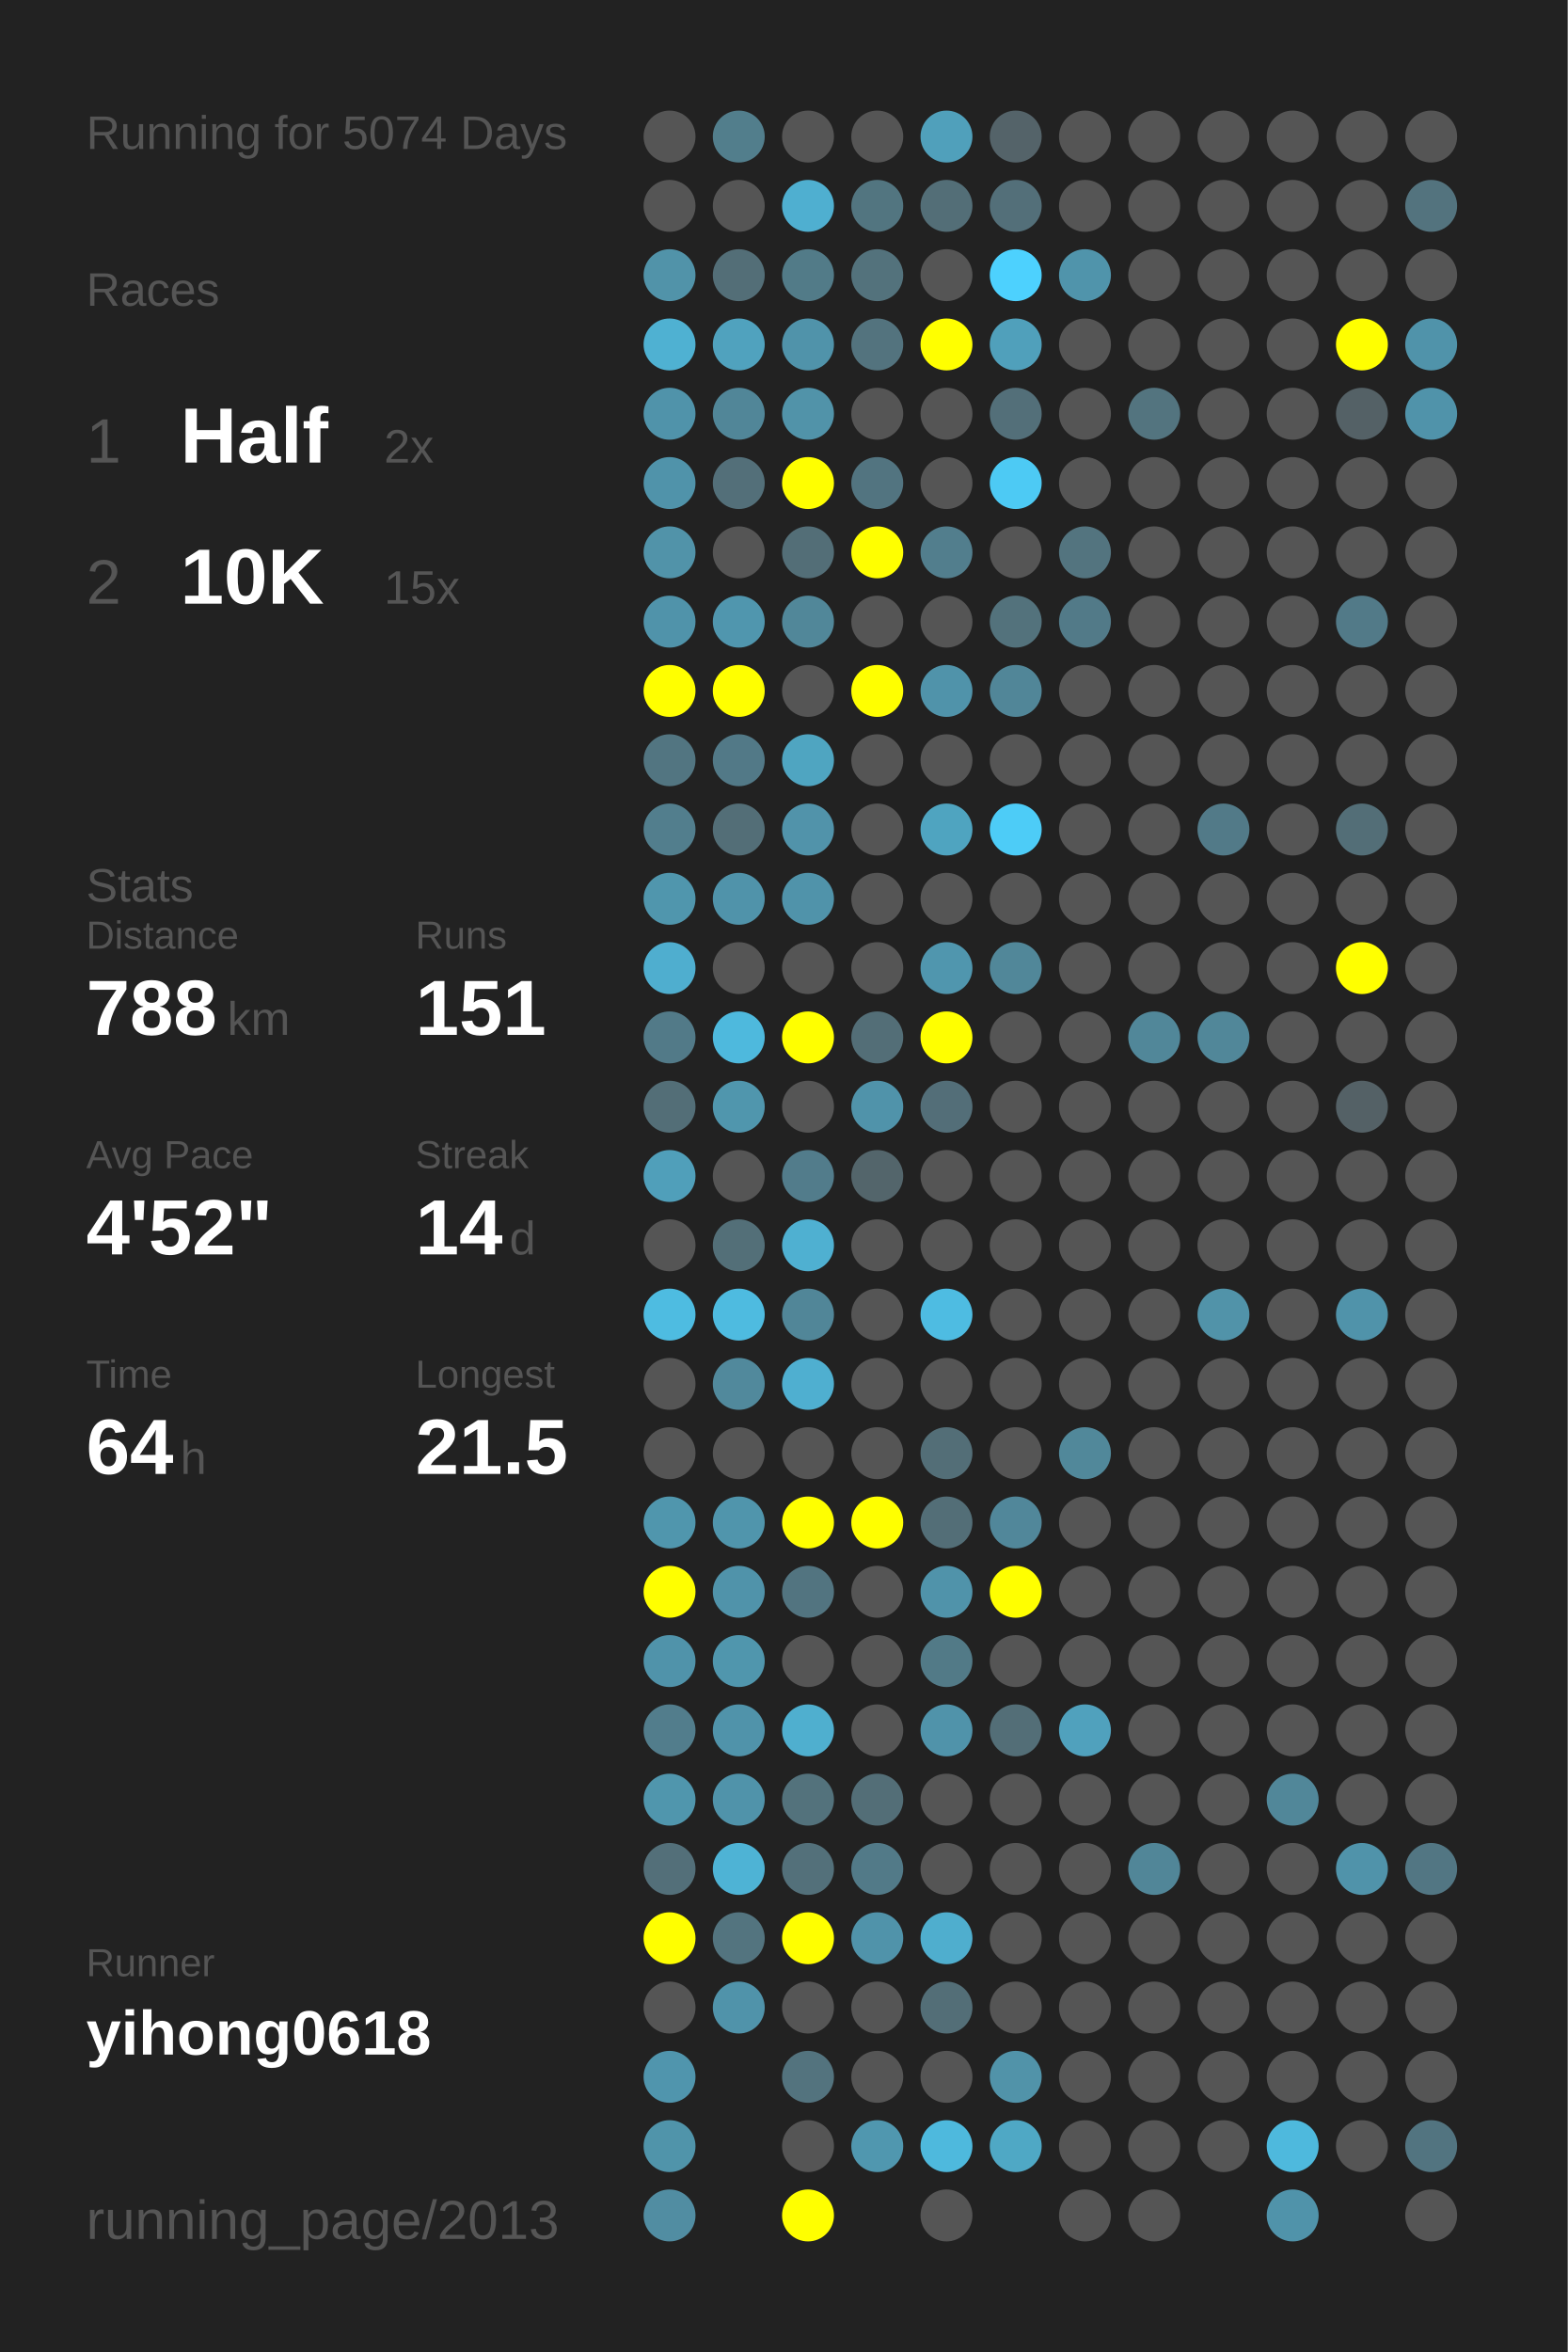
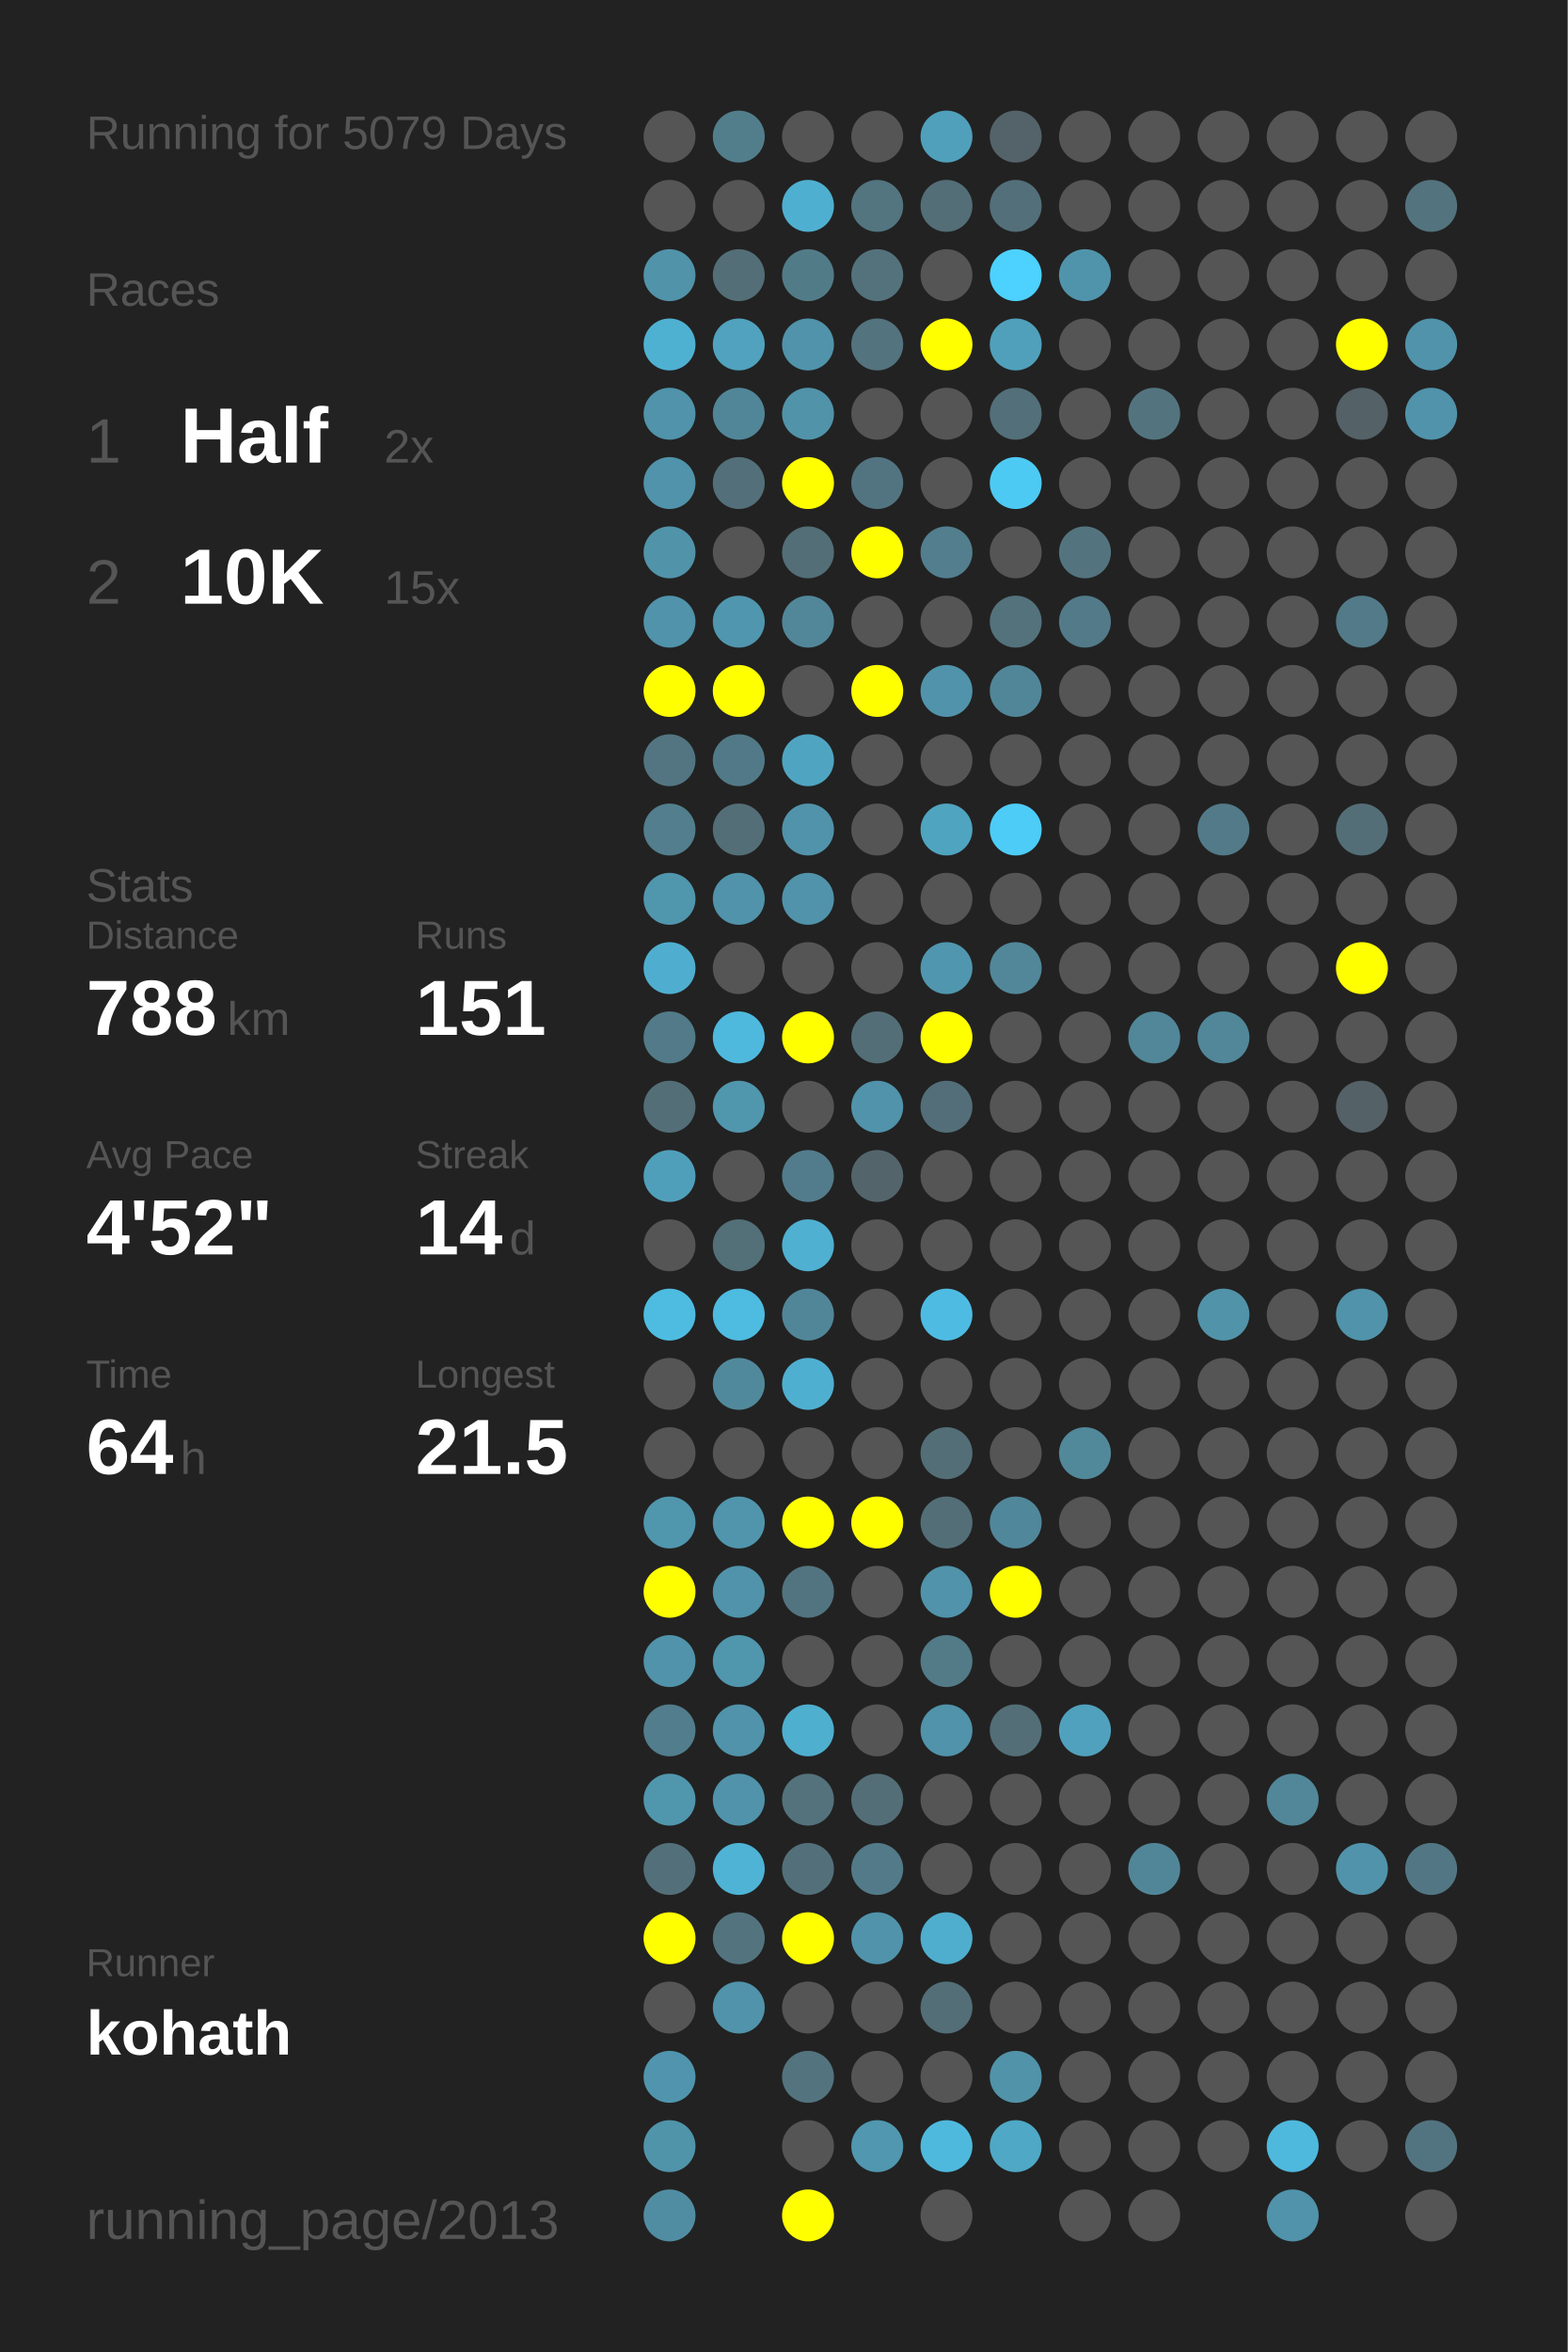
<svg xmlns="http://www.w3.org/2000/svg" baseProfile="full" height="300mm" version="1.1" viewBox="0,0,200,300" width="200mm">
  <defs />
  <rect fill="#222222" height="300" width="200" x="0" y="0" />
-   <text fill="#555555" style="font-size:6px; font-family:Arial;" x="11" y="19">Running for 5074 Days</text>
+   <text fill="#555555" style="font-size:6px; font-family:Arial;" x="11" y="19">Running for 5079 Days</text>
  <text fill="#555555" style="font-size:6px; font-family:Arial;" x="11" y="39">Races</text>
  <text fill="#555555" style="font-size:8px; font-family:Arial;" x="11" y="59">1</text>
  <text fill="#FFFFFF" style="font-size:10px; font-family:Arial; font-weight:bold;" x="23" y="59">Half</text>
  <text fill="#555555" style="font-size:6px; font-family:Arial;" x="49" y="59">2x</text>
  <text fill="#555555" style="font-size:8px; font-family:Arial;" x="11" y="77">2</text>
  <text fill="#FFFFFF" style="font-size:10px; font-family:Arial; font-weight:bold;" x="23" y="77">10K</text>
  <text fill="#555555" style="font-size:6px; font-family:Arial;" x="49" y="77">15x</text>
  <text fill="#555555" style="font-size:6px; font-family:Arial;" x="11" y="115">Stats</text>
  <text fill="#555555" style="font-size:5px; font-family:Arial;" x="11" y="121">Distance</text>
  <text fill="#FFFFFF" style="font-size:10px; font-family:Arial; font-weight:bold;" x="11" y="132">788</text>
  <text fill="#555555" style="font-size:6px; font-family:Arial;" x="29" y="132">km</text>
  <text fill="#555555" style="font-size:5px; font-family:Arial;" x="53" y="121">Runs</text>
  <text fill="#FFFFFF" style="font-size:10px; font-family:Arial; font-weight:bold;" x="53" y="132">151</text>
  <text fill="#555555" style="font-size:5px; font-family:Arial;" x="11" y="149">Avg Pace</text>
  <text fill="#FFFFFF" style="font-size:10px; font-family:Arial; font-weight:bold;" x="11" y="160">4'52"</text>
  <text fill="#555555" style="font-size:5px; font-family:Arial;" x="53" y="149">Streak</text>
  <text fill="#FFFFFF" style="font-size:10px; font-family:Arial; font-weight:bold;" x="53" y="160">14</text>
  <text fill="#555555" style="font-size:6px; font-family:Arial;" x="65" y="160">d</text>
  <text fill="#555555" style="font-size:5px; font-family:Arial;" x="11" y="177">Time</text>
  <text fill="#FFFFFF" style="font-size:10px; font-family:Arial; font-weight:bold;" x="11" y="188">64</text>
  <text fill="#555555" style="font-size:6px; font-family:Arial;" x="23" y="188">h</text>
  <text fill="#555555" style="font-size:5px; font-family:Arial;" x="53" y="177">Longest</text>
  <text fill="#FFFFFF" style="font-size:10px; font-family:Arial; font-weight:bold;" x="53" y="188">21.5</text>
  <text fill="#555555" style="font-size:5px; font-family:Arial;" x="11" y="252.065">Runner</text>
-   <text fill="#FFFFFF" style="font-size:8px; font-family:Arial; font-weight:bold;" x="11" y="262.065">yihong0618</text>
+   <text fill="#FFFFFF" style="font-size:8px; font-family:Arial; font-weight:bold;" x="11" y="262.065">kohath</text>
  <text fill="#555555" style="font-size:7px; font-family:Arial;" x="11" y="285.581">running_page/2013</text>
  <circle cx="85.417" cy="17.419" fill="#555555" r="3.312" />
  <circle cx="85.417" cy="26.258" fill="#555555" r="3.312" />
  <circle cx="85.417" cy="35.097" fill="#5193a9" r="3.312" />
  <circle cx="85.417" cy="43.935" fill="#4fb1d2" r="3.312" />
  <circle cx="85.417" cy="52.774" fill="#5093aa" r="3.312" />
  <circle cx="85.417" cy="61.613" fill="#5093aa" r="3.312" />
  <circle cx="85.417" cy="70.452" fill="#5193a9" r="3.312" />
  <circle cx="85.417" cy="79.29" fill="#5093aa" r="3.312" />
  <circle cx="85.417" cy="88.129" fill="#FFFF00" r="3.312" />
  <circle cx="85.417" cy="96.968" fill="#527581" r="3.312" />
  <circle cx="85.417" cy="105.806" fill="#527e8d" r="3.312" />
  <circle cx="85.417" cy="114.645" fill="#5096ad" r="3.312" />
  <circle cx="85.417" cy="123.484" fill="#4faecf" r="3.312" />
  <circle cx="85.417" cy="132.323" fill="#527a88" r="3.312" />
  <circle cx="85.417" cy="141.161" fill="#536e77" r="3.312" />
  <circle cx="85.417" cy="150" fill="#509fba" r="3.312" />
  <circle cx="85.417" cy="158.839" fill="#555555" r="3.312" />
  <circle cx="85.417" cy="167.677" fill="#4ebce1" r="3.312" />
  <circle cx="85.417" cy="176.516" fill="#555555" r="3.312" />
  <circle cx="85.417" cy="185.355" fill="#555555" r="3.312" />
  <circle cx="85.417" cy="194.194" fill="#5096ad" r="3.312" />
  <circle cx="85.417" cy="203.032" fill="#FFFF00" r="3.312" />
  <circle cx="85.417" cy="211.871" fill="#5093aa" r="3.312" />
  <circle cx="85.417" cy="220.71" fill="#527d8c" r="3.312" />
  <circle cx="85.417" cy="229.548" fill="#5096ad" r="3.312" />
  <circle cx="85.417" cy="238.387" fill="#536f79" r="3.312" />
  <circle cx="85.417" cy="247.226" fill="#FFFF00" r="3.312" />
  <circle cx="85.417" cy="256.065" fill="#555555" r="3.312" />
  <circle cx="85.417" cy="264.903" fill="#5095ad" r="3.312" />
  <circle cx="85.417" cy="273.742" fill="#5094aa" r="3.312" />
  <circle cx="85.417" cy="282.581" fill="#518da2" r="3.312" />
  <circle cx="94.25" cy="17.419" fill="#527e8c" r="3.312" />
  <circle cx="94.25" cy="26.258" fill="#555555" r="3.312" />
  <circle cx="94.25" cy="35.097" fill="#536e77" r="3.312" />
  <circle cx="94.25" cy="43.935" fill="#50a2be" r="3.312" />
  <circle cx="94.25" cy="52.774" fill="#518698" r="3.312" />
  <circle cx="94.25" cy="61.613" fill="#536f79" r="3.312" />
  <circle cx="94.25" cy="70.452" fill="#555555" r="3.312" />
  <circle cx="94.25" cy="79.29" fill="#5096ae" r="3.312" />
  <circle cx="94.25" cy="88.129" fill="#FFFF00" r="3.312" />
  <circle cx="94.25" cy="96.968" fill="#527987" r="3.312" />
  <circle cx="94.25" cy="105.806" fill="#536e77" r="3.312" />
  <circle cx="94.25" cy="114.645" fill="#5093aa" r="3.312" />
  <circle cx="94.25" cy="123.484" fill="#555555" r="3.312" />
  <circle cx="94.25" cy="132.323" fill="#4eb9dd" r="3.312" />
  <circle cx="94.25" cy="141.161" fill="#5096ad" r="3.312" />
  <circle cx="94.25" cy="150" fill="#555555" r="3.312" />
  <circle cx="94.25" cy="158.839" fill="#536f78" r="3.312" />
  <circle cx="94.25" cy="167.677" fill="#4ebbe0" r="3.312" />
  <circle cx="94.25" cy="176.516" fill="#51899c" r="3.312" />
  <circle cx="94.25" cy="185.355" fill="#555555" r="3.312" />
  <circle cx="94.25" cy="194.194" fill="#5095ac" r="3.312" />
  <circle cx="94.25" cy="203.032" fill="#5093aa" r="3.312" />
  <circle cx="94.25" cy="211.871" fill="#5096ad" r="3.312" />
  <circle cx="94.25" cy="220.71" fill="#5093aa" r="3.312" />
  <circle cx="94.25" cy="229.548" fill="#5093aa" r="3.312" />
  <circle cx="94.25" cy="238.387" fill="#4eb3d5" r="3.312" />
  <circle cx="94.25" cy="247.226" fill="#53747f" r="3.312" />
  <circle cx="94.25" cy="256.065" fill="#5093aa" r="3.312" />
  <circle cx="103.083" cy="17.419" fill="#555555" r="3.312" />
  <circle cx="103.083" cy="26.258" fill="#4fafd0" r="3.312" />
  <circle cx="103.083" cy="35.097" fill="#527b88" r="3.312" />
  <circle cx="103.083" cy="43.935" fill="#5093aa" r="3.312" />
  <circle cx="103.083" cy="52.774" fill="#5193a9" r="3.312" />
  <circle cx="103.083" cy="61.613" fill="#FFFF00" r="3.312" />
  <circle cx="103.083" cy="70.452" fill="#536e77" r="3.312" />
  <circle cx="103.083" cy="79.29" fill="#518799" r="3.312" />
  <circle cx="103.083" cy="88.129" fill="#555555" r="3.312" />
  <circle cx="103.083" cy="96.968" fill="#4fa5c1" r="3.312" />
  <circle cx="103.083" cy="105.806" fill="#5193aa" r="3.312" />
  <circle cx="103.083" cy="114.645" fill="#5093aa" r="3.312" />
  <circle cx="103.083" cy="123.484" fill="#555555" r="3.312" />
  <circle cx="103.083" cy="132.323" fill="#FFFF00" r="3.312" />
  <circle cx="103.083" cy="141.161" fill="#555555" r="3.312" />
  <circle cx="103.083" cy="150" fill="#527c8b" r="3.312" />
  <circle cx="103.083" cy="158.839" fill="#4fb0d1" r="3.312" />
  <circle cx="103.083" cy="167.677" fill="#518698" r="3.312" />
  <circle cx="103.083" cy="176.516" fill="#4fafd0" r="3.312" />
  <circle cx="103.083" cy="185.355" fill="#555555" r="3.312" />
  <circle cx="103.083" cy="194.194" fill="#FFFF00" r="3.312" />
  <circle cx="103.083" cy="203.032" fill="#527480" r="3.312" />
  <circle cx="103.083" cy="211.871" fill="#555555" r="3.312" />
  <circle cx="103.083" cy="220.71" fill="#4fafcf" r="3.312" />
  <circle cx="103.083" cy="229.548" fill="#53727c" r="3.312" />
  <circle cx="103.083" cy="238.387" fill="#53707a" r="3.312" />
  <circle cx="103.083" cy="247.226" fill="#FFFF00" r="3.312" />
  <circle cx="103.083" cy="256.065" fill="#555555" r="3.312" />
  <circle cx="103.083" cy="264.903" fill="#53737e" r="3.312" />
  <circle cx="103.083" cy="273.742" fill="#555555" r="3.312" />
  <circle cx="103.083" cy="282.581" fill="#FFFF00" r="3.312" />
  <circle cx="111.917" cy="17.419" fill="#555555" r="3.312" />
  <circle cx="111.917" cy="26.258" fill="#527580" r="3.312" />
  <circle cx="111.917" cy="35.097" fill="#53727c" r="3.312" />
  <circle cx="111.917" cy="43.935" fill="#53737e" r="3.312" />
  <circle cx="111.917" cy="52.774" fill="#555555" r="3.312" />
  <circle cx="111.917" cy="61.613" fill="#527480" r="3.312" />
  <circle cx="111.917" cy="70.452" fill="#FFFF00" r="3.312" />
  <circle cx="111.917" cy="79.29" fill="#555555" r="3.312" />
  <circle cx="111.917" cy="88.129" fill="#FFFF00" r="3.312" />
  <circle cx="111.917" cy="96.968" fill="#555555" r="3.312" />
  <circle cx="111.917" cy="105.806" fill="#555555" r="3.312" />
  <circle cx="111.917" cy="114.645" fill="#555555" r="3.312" />
  <circle cx="111.917" cy="123.484" fill="#555555" r="3.312" />
  <circle cx="111.917" cy="132.323" fill="#536e77" r="3.312" />
  <circle cx="111.917" cy="141.161" fill="#5093aa" r="3.312" />
  <circle cx="111.917" cy="150" fill="#53656b" r="3.312" />
  <circle cx="111.917" cy="158.839" fill="#555555" r="3.312" />
  <circle cx="111.917" cy="167.677" fill="#555555" r="3.312" />
  <circle cx="111.917" cy="176.516" fill="#555555" r="3.312" />
  <circle cx="111.917" cy="185.355" fill="#555555" r="3.312" />
  <circle cx="111.917" cy="194.194" fill="#FFFF00" r="3.312" />
  <circle cx="111.917" cy="203.032" fill="#555555" r="3.312" />
  <circle cx="111.917" cy="211.871" fill="#555555" r="3.312" />
  <circle cx="111.917" cy="220.71" fill="#555555" r="3.312" />
  <circle cx="111.917" cy="229.548" fill="#536e77" r="3.312" />
  <circle cx="111.917" cy="238.387" fill="#527a88" r="3.312" />
  <circle cx="111.917" cy="247.226" fill="#5093aa" r="3.312" />
  <circle cx="111.917" cy="256.065" fill="#555555" r="3.312" />
  <circle cx="111.917" cy="264.903" fill="#555555" r="3.312" />
  <circle cx="111.917" cy="273.742" fill="#5097af" r="3.312" />
  <circle cx="120.75" cy="17.419" fill="#50a0bb" r="3.312" />
  <circle cx="120.75" cy="26.258" fill="#536e77" r="3.312" />
  <circle cx="120.75" cy="35.097" fill="#555555" r="3.312" />
  <circle cx="120.75" cy="43.935" fill="#FFFF00" r="3.312" />
  <circle cx="120.75" cy="52.774" fill="#555555" r="3.312" />
  <circle cx="120.75" cy="61.613" fill="#555555" r="3.312" />
  <circle cx="120.75" cy="70.452" fill="#527e8d" r="3.312" />
  <circle cx="120.75" cy="79.29" fill="#555555" r="3.312" />
  <circle cx="120.75" cy="88.129" fill="#5093aa" r="3.312" />
  <circle cx="120.75" cy="96.968" fill="#555555" r="3.312" />
  <circle cx="120.75" cy="105.806" fill="#4fa4c0" r="3.312" />
  <circle cx="120.75" cy="114.645" fill="#555555" r="3.312" />
  <circle cx="120.75" cy="123.484" fill="#5096ae" r="3.312" />
  <circle cx="120.75" cy="132.323" fill="#FFFF00" r="3.312" />
  <circle cx="120.75" cy="141.161" fill="#536e78" r="3.312" />
  <circle cx="120.75" cy="150" fill="#555555" r="3.312" />
  <circle cx="120.75" cy="158.839" fill="#555555" r="3.312" />
  <circle cx="120.75" cy="167.677" fill="#4ebce2" r="3.312" />
  <circle cx="120.75" cy="176.516" fill="#555555" r="3.312" />
  <circle cx="120.75" cy="185.355" fill="#536e77" r="3.312" />
  <circle cx="120.75" cy="194.194" fill="#536e77" r="3.312" />
  <circle cx="120.75" cy="203.032" fill="#5093aa" r="3.312" />
  <circle cx="120.75" cy="211.871" fill="#527a87" r="3.312" />
  <circle cx="120.75" cy="220.71" fill="#5093aa" r="3.312" />
  <circle cx="120.75" cy="229.548" fill="#555555" r="3.312" />
  <circle cx="120.75" cy="238.387" fill="#555555" r="3.312" />
  <circle cx="120.75" cy="247.226" fill="#4faece" r="3.312" />
  <circle cx="120.75" cy="256.065" fill="#536e77" r="3.312" />
  <circle cx="120.75" cy="264.903" fill="#555555" r="3.312" />
  <circle cx="120.75" cy="273.742" fill="#4eb9dd" r="3.312" />
  <circle cx="120.75" cy="282.581" fill="#555555" r="3.312" />
  <circle cx="129.583" cy="17.419" fill="#546369" r="3.312" />
  <circle cx="129.583" cy="26.258" fill="#536f79" r="3.312" />
  <circle cx="129.583" cy="35.097" fill="#4dd1fe" r="3.312" />
  <circle cx="129.583" cy="43.935" fill="#50a0bb" r="3.312" />
  <circle cx="129.583" cy="52.774" fill="#536f79" r="3.312" />
  <circle cx="129.583" cy="61.613" fill="#4dcaf4" r="3.312" />
  <circle cx="129.583" cy="70.452" fill="#555555" r="3.312" />
  <circle cx="129.583" cy="79.29" fill="#53727c" r="3.312" />
  <circle cx="129.583" cy="88.129" fill="#518698" r="3.312" />
  <circle cx="129.583" cy="96.968" fill="#555555" r="3.312" />
  <circle cx="129.583" cy="105.806" fill="#4dccf7" r="3.312" />
  <circle cx="129.583" cy="114.645" fill="#555555" r="3.312" />
  <circle cx="129.583" cy="123.484" fill="#518799" r="3.312" />
  <circle cx="129.583" cy="132.323" fill="#555555" r="3.312" />
  <circle cx="129.583" cy="141.161" fill="#555555" r="3.312" />
  <circle cx="129.583" cy="150" fill="#555555" r="3.312" />
  <circle cx="129.583" cy="158.839" fill="#555555" r="3.312" />
  <circle cx="129.583" cy="167.677" fill="#555555" r="3.312" />
  <circle cx="129.583" cy="176.516" fill="#555555" r="3.312" />
  <circle cx="129.583" cy="185.355" fill="#555555" r="3.312" />
  <circle cx="129.583" cy="194.194" fill="#51879a" r="3.312" />
  <circle cx="129.583" cy="203.032" fill="#FFFF00" r="3.312" />
  <circle cx="129.583" cy="211.871" fill="#555555" r="3.312" />
  <circle cx="129.583" cy="220.71" fill="#536e77" r="3.312" />
  <circle cx="129.583" cy="229.548" fill="#555555" r="3.312" />
  <circle cx="129.583" cy="238.387" fill="#555555" r="3.312" />
  <circle cx="129.583" cy="247.226" fill="#555555" r="3.312" />
  <circle cx="129.583" cy="256.065" fill="#555555" r="3.312" />
  <circle cx="129.583" cy="264.903" fill="#5193a9" r="3.312" />
  <circle cx="129.583" cy="273.742" fill="#4fa8c5" r="3.312" />
  <circle cx="138.417" cy="17.419" fill="#555555" r="3.312" />
  <circle cx="138.417" cy="26.258" fill="#555555" r="3.312" />
  <circle cx="138.417" cy="35.097" fill="#5094ab" r="3.312" />
  <circle cx="138.417" cy="43.935" fill="#555555" r="3.312" />
  <circle cx="138.417" cy="52.774" fill="#555555" r="3.312" />
  <circle cx="138.417" cy="61.613" fill="#555555" r="3.312" />
  <circle cx="138.417" cy="70.452" fill="#53747f" r="3.312" />
  <circle cx="138.417" cy="79.29" fill="#527a88" r="3.312" />
  <circle cx="138.417" cy="88.129" fill="#555555" r="3.312" />
  <circle cx="138.417" cy="96.968" fill="#555555" r="3.312" />
  <circle cx="138.417" cy="105.806" fill="#555555" r="3.312" />
  <circle cx="138.417" cy="114.645" fill="#555555" r="3.312" />
  <circle cx="138.417" cy="123.484" fill="#555555" r="3.312" />
  <circle cx="138.417" cy="132.323" fill="#555555" r="3.312" />
  <circle cx="138.417" cy="141.161" fill="#555555" r="3.312" />
  <circle cx="138.417" cy="150" fill="#555555" r="3.312" />
  <circle cx="138.417" cy="158.839" fill="#555555" r="3.312" />
  <circle cx="138.417" cy="167.677" fill="#555555" r="3.312" />
  <circle cx="138.417" cy="176.516" fill="#555555" r="3.312" />
  <circle cx="138.417" cy="185.355" fill="#51889a" r="3.312" />
  <circle cx="138.417" cy="194.194" fill="#555555" r="3.312" />
  <circle cx="138.417" cy="203.032" fill="#555555" r="3.312" />
  <circle cx="138.417" cy="211.871" fill="#555555" r="3.312" />
  <circle cx="138.417" cy="220.71" fill="#50a1bd" r="3.312" />
  <circle cx="138.417" cy="229.548" fill="#555555" r="3.312" />
  <circle cx="138.417" cy="238.387" fill="#555555" r="3.312" />
  <circle cx="138.417" cy="247.226" fill="#555555" r="3.312" />
  <circle cx="138.417" cy="256.065" fill="#555555" r="3.312" />
  <circle cx="138.417" cy="264.903" fill="#555555" r="3.312" />
  <circle cx="138.417" cy="273.742" fill="#555555" r="3.312" />
  <circle cx="138.417" cy="282.581" fill="#555555" r="3.312" />
  <circle cx="147.25" cy="17.419" fill="#555555" r="3.312" />
  <circle cx="147.25" cy="26.258" fill="#555555" r="3.312" />
  <circle cx="147.25" cy="35.097" fill="#555555" r="3.312" />
  <circle cx="147.25" cy="43.935" fill="#555555" r="3.312" />
  <circle cx="147.25" cy="52.774" fill="#53747f" r="3.312" />
  <circle cx="147.25" cy="61.613" fill="#555555" r="3.312" />
  <circle cx="147.25" cy="70.452" fill="#555555" r="3.312" />
  <circle cx="147.25" cy="79.29" fill="#555555" r="3.312" />
  <circle cx="147.25" cy="88.129" fill="#555555" r="3.312" />
  <circle cx="147.25" cy="96.968" fill="#555555" r="3.312" />
  <circle cx="147.25" cy="105.806" fill="#555555" r="3.312" />
  <circle cx="147.25" cy="114.645" fill="#555555" r="3.312" />
  <circle cx="147.25" cy="123.484" fill="#555555" r="3.312" />
  <circle cx="147.25" cy="132.323" fill="#518799" r="3.312" />
  <circle cx="147.25" cy="141.161" fill="#555555" r="3.312" />
  <circle cx="147.25" cy="150" fill="#555555" r="3.312" />
  <circle cx="147.25" cy="158.839" fill="#555555" r="3.312" />
  <circle cx="147.25" cy="167.677" fill="#555555" r="3.312" />
  <circle cx="147.25" cy="176.516" fill="#555555" r="3.312" />
  <circle cx="147.25" cy="185.355" fill="#555555" r="3.312" />
  <circle cx="147.25" cy="194.194" fill="#555555" r="3.312" />
  <circle cx="147.25" cy="203.032" fill="#555555" r="3.312" />
  <circle cx="147.25" cy="211.871" fill="#555555" r="3.312" />
  <circle cx="147.25" cy="220.71" fill="#555555" r="3.312" />
  <circle cx="147.25" cy="229.548" fill="#555555" r="3.312" />
  <circle cx="147.25" cy="238.387" fill="#518698" r="3.312" />
  <circle cx="147.25" cy="247.226" fill="#555555" r="3.312" />
  <circle cx="147.25" cy="256.065" fill="#555555" r="3.312" />
  <circle cx="147.25" cy="264.903" fill="#555555" r="3.312" />
  <circle cx="147.25" cy="273.742" fill="#555555" r="3.312" />
  <circle cx="147.25" cy="282.581" fill="#555555" r="3.312" />
  <circle cx="156.083" cy="17.419" fill="#555555" r="3.312" />
  <circle cx="156.083" cy="26.258" fill="#555555" r="3.312" />
  <circle cx="156.083" cy="35.097" fill="#555555" r="3.312" />
  <circle cx="156.083" cy="43.935" fill="#555555" r="3.312" />
  <circle cx="156.083" cy="52.774" fill="#555555" r="3.312" />
  <circle cx="156.083" cy="61.613" fill="#555555" r="3.312" />
  <circle cx="156.083" cy="70.452" fill="#555555" r="3.312" />
  <circle cx="156.083" cy="79.29" fill="#555555" r="3.312" />
  <circle cx="156.083" cy="88.129" fill="#555555" r="3.312" />
  <circle cx="156.083" cy="96.968" fill="#555555" r="3.312" />
  <circle cx="156.083" cy="105.806" fill="#527a88" r="3.312" />
  <circle cx="156.083" cy="114.645" fill="#555555" r="3.312" />
  <circle cx="156.083" cy="123.484" fill="#555555" r="3.312" />
  <circle cx="156.083" cy="132.323" fill="#518799" r="3.312" />
  <circle cx="156.083" cy="141.161" fill="#555555" r="3.312" />
  <circle cx="156.083" cy="150" fill="#555555" r="3.312" />
  <circle cx="156.083" cy="158.839" fill="#555555" r="3.312" />
  <circle cx="156.083" cy="167.677" fill="#5193a9" r="3.312" />
  <circle cx="156.083" cy="176.516" fill="#555555" r="3.312" />
  <circle cx="156.083" cy="185.355" fill="#555555" r="3.312" />
  <circle cx="156.083" cy="194.194" fill="#555555" r="3.312" />
  <circle cx="156.083" cy="203.032" fill="#555555" r="3.312" />
  <circle cx="156.083" cy="211.871" fill="#555555" r="3.312" />
  <circle cx="156.083" cy="220.71" fill="#555555" r="3.312" />
  <circle cx="156.083" cy="229.548" fill="#555555" r="3.312" />
  <circle cx="156.083" cy="238.387" fill="#555555" r="3.312" />
  <circle cx="156.083" cy="247.226" fill="#555555" r="3.312" />
  <circle cx="156.083" cy="256.065" fill="#555555" r="3.312" />
  <circle cx="156.083" cy="264.903" fill="#555555" r="3.312" />
  <circle cx="156.083" cy="273.742" fill="#555555" r="3.312" />
  <circle cx="164.917" cy="17.419" fill="#555555" r="3.312" />
  <circle cx="164.917" cy="26.258" fill="#555555" r="3.312" />
  <circle cx="164.917" cy="35.097" fill="#555555" r="3.312" />
  <circle cx="164.917" cy="43.935" fill="#555555" r="3.312" />
  <circle cx="164.917" cy="52.774" fill="#555555" r="3.312" />
  <circle cx="164.917" cy="61.613" fill="#555555" r="3.312" />
  <circle cx="164.917" cy="70.452" fill="#555555" r="3.312" />
  <circle cx="164.917" cy="79.29" fill="#555555" r="3.312" />
  <circle cx="164.917" cy="88.129" fill="#555555" r="3.312" />
  <circle cx="164.917" cy="96.968" fill="#555555" r="3.312" />
  <circle cx="164.917" cy="105.806" fill="#555555" r="3.312" />
  <circle cx="164.917" cy="114.645" fill="#555555" r="3.312" />
  <circle cx="164.917" cy="123.484" fill="#555555" r="3.312" />
  <circle cx="164.917" cy="132.323" fill="#555555" r="3.312" />
  <circle cx="164.917" cy="141.161" fill="#555555" r="3.312" />
  <circle cx="164.917" cy="150" fill="#555555" r="3.312" />
  <circle cx="164.917" cy="158.839" fill="#555555" r="3.312" />
  <circle cx="164.917" cy="167.677" fill="#555555" r="3.312" />
  <circle cx="164.917" cy="176.516" fill="#555555" r="3.312" />
  <circle cx="164.917" cy="185.355" fill="#555555" r="3.312" />
  <circle cx="164.917" cy="194.194" fill="#555555" r="3.312" />
  <circle cx="164.917" cy="203.032" fill="#555555" r="3.312" />
  <circle cx="164.917" cy="211.871" fill="#555555" r="3.312" />
  <circle cx="164.917" cy="220.71" fill="#555555" r="3.312" />
  <circle cx="164.917" cy="229.548" fill="#518799" r="3.312" />
  <circle cx="164.917" cy="238.387" fill="#555555" r="3.312" />
  <circle cx="164.917" cy="247.226" fill="#555555" r="3.312" />
  <circle cx="164.917" cy="256.065" fill="#555555" r="3.312" />
  <circle cx="164.917" cy="264.903" fill="#555555" r="3.312" />
  <circle cx="164.917" cy="273.742" fill="#4eb9dd" r="3.312" />
  <circle cx="164.917" cy="282.581" fill="#5093aa" r="3.312" />
  <circle cx="173.75" cy="17.419" fill="#555555" r="3.312" />
  <circle cx="173.75" cy="26.258" fill="#555555" r="3.312" />
  <circle cx="173.75" cy="35.097" fill="#555555" r="3.312" />
  <circle cx="173.75" cy="43.935" fill="#FFFF00" r="3.312" />
  <circle cx="173.75" cy="52.774" fill="#546166" r="3.312" />
  <circle cx="173.75" cy="61.613" fill="#555555" r="3.312" />
  <circle cx="173.75" cy="70.452" fill="#555555" r="3.312" />
  <circle cx="173.75" cy="79.29" fill="#527a88" r="3.312" />
  <circle cx="173.75" cy="88.129" fill="#555555" r="3.312" />
  <circle cx="173.75" cy="96.968" fill="#555555" r="3.312" />
  <circle cx="173.75" cy="105.806" fill="#536e77" r="3.312" />
  <circle cx="173.75" cy="114.645" fill="#555555" r="3.312" />
  <circle cx="173.75" cy="123.484" fill="#FFFF00" r="3.312" />
  <circle cx="173.75" cy="132.323" fill="#555555" r="3.312" />
  <circle cx="173.75" cy="141.161" fill="#546166" r="3.312" />
  <circle cx="173.75" cy="150" fill="#555555" r="3.312" />
  <circle cx="173.75" cy="158.839" fill="#555555" r="3.312" />
  <circle cx="173.75" cy="167.677" fill="#5093aa" r="3.312" />
  <circle cx="173.75" cy="176.516" fill="#555555" r="3.312" />
  <circle cx="173.75" cy="185.355" fill="#555555" r="3.312" />
  <circle cx="173.75" cy="194.194" fill="#555555" r="3.312" />
  <circle cx="173.75" cy="203.032" fill="#555555" r="3.312" />
  <circle cx="173.75" cy="211.871" fill="#555555" r="3.312" />
  <circle cx="173.75" cy="220.71" fill="#555555" r="3.312" />
  <circle cx="173.75" cy="229.548" fill="#555555" r="3.312" />
  <circle cx="173.75" cy="238.387" fill="#5093aa" r="3.312" />
  <circle cx="173.75" cy="247.226" fill="#555555" r="3.312" />
  <circle cx="173.75" cy="256.065" fill="#555555" r="3.312" />
  <circle cx="173.75" cy="264.903" fill="#555555" r="3.312" />
  <circle cx="173.75" cy="273.742" fill="#555555" r="3.312" />
  <circle cx="182.583" cy="17.419" fill="#555555" r="3.312" />
  <circle cx="182.583" cy="26.258" fill="#53737e" r="3.312" />
  <circle cx="182.583" cy="35.097" fill="#555555" r="3.312" />
  <circle cx="182.583" cy="43.935" fill="#5093aa" r="3.312" />
  <circle cx="182.583" cy="52.774" fill="#5093aa" r="3.312" />
  <circle cx="182.583" cy="61.613" fill="#555555" r="3.312" />
  <circle cx="182.583" cy="70.452" fill="#555555" r="3.312" />
  <circle cx="182.583" cy="79.29" fill="#555555" r="3.312" />
  <circle cx="182.583" cy="88.129" fill="#555555" r="3.312" />
  <circle cx="182.583" cy="96.968" fill="#555555" r="3.312" />
  <circle cx="182.583" cy="105.806" fill="#555555" r="3.312" />
  <circle cx="182.583" cy="114.645" fill="#555555" r="3.312" />
  <circle cx="182.583" cy="123.484" fill="#555555" r="3.312" />
  <circle cx="182.583" cy="132.323" fill="#555555" r="3.312" />
  <circle cx="182.583" cy="141.161" fill="#555555" r="3.312" />
  <circle cx="182.583" cy="150" fill="#555555" r="3.312" />
  <circle cx="182.583" cy="158.839" fill="#555555" r="3.312" />
  <circle cx="182.583" cy="167.677" fill="#555555" r="3.312" />
  <circle cx="182.583" cy="176.516" fill="#555555" r="3.312" />
  <circle cx="182.583" cy="185.355" fill="#555555" r="3.312" />
  <circle cx="182.583" cy="194.194" fill="#555555" r="3.312" />
  <circle cx="182.583" cy="203.032" fill="#555555" r="3.312" />
  <circle cx="182.583" cy="211.871" fill="#555555" r="3.312" />
  <circle cx="182.583" cy="220.71" fill="#555555" r="3.312" />
  <circle cx="182.583" cy="229.548" fill="#555555" r="3.312" />
  <circle cx="182.583" cy="238.387" fill="#527683" r="3.312" />
  <circle cx="182.583" cy="247.226" fill="#555555" r="3.312" />
  <circle cx="182.583" cy="256.065" fill="#555555" r="3.312" />
  <circle cx="182.583" cy="264.903" fill="#555555" r="3.312" />
  <circle cx="182.583" cy="273.742" fill="#527480" r="3.312" />
  <circle cx="182.583" cy="282.581" fill="#555555" r="3.312" />
</svg>
